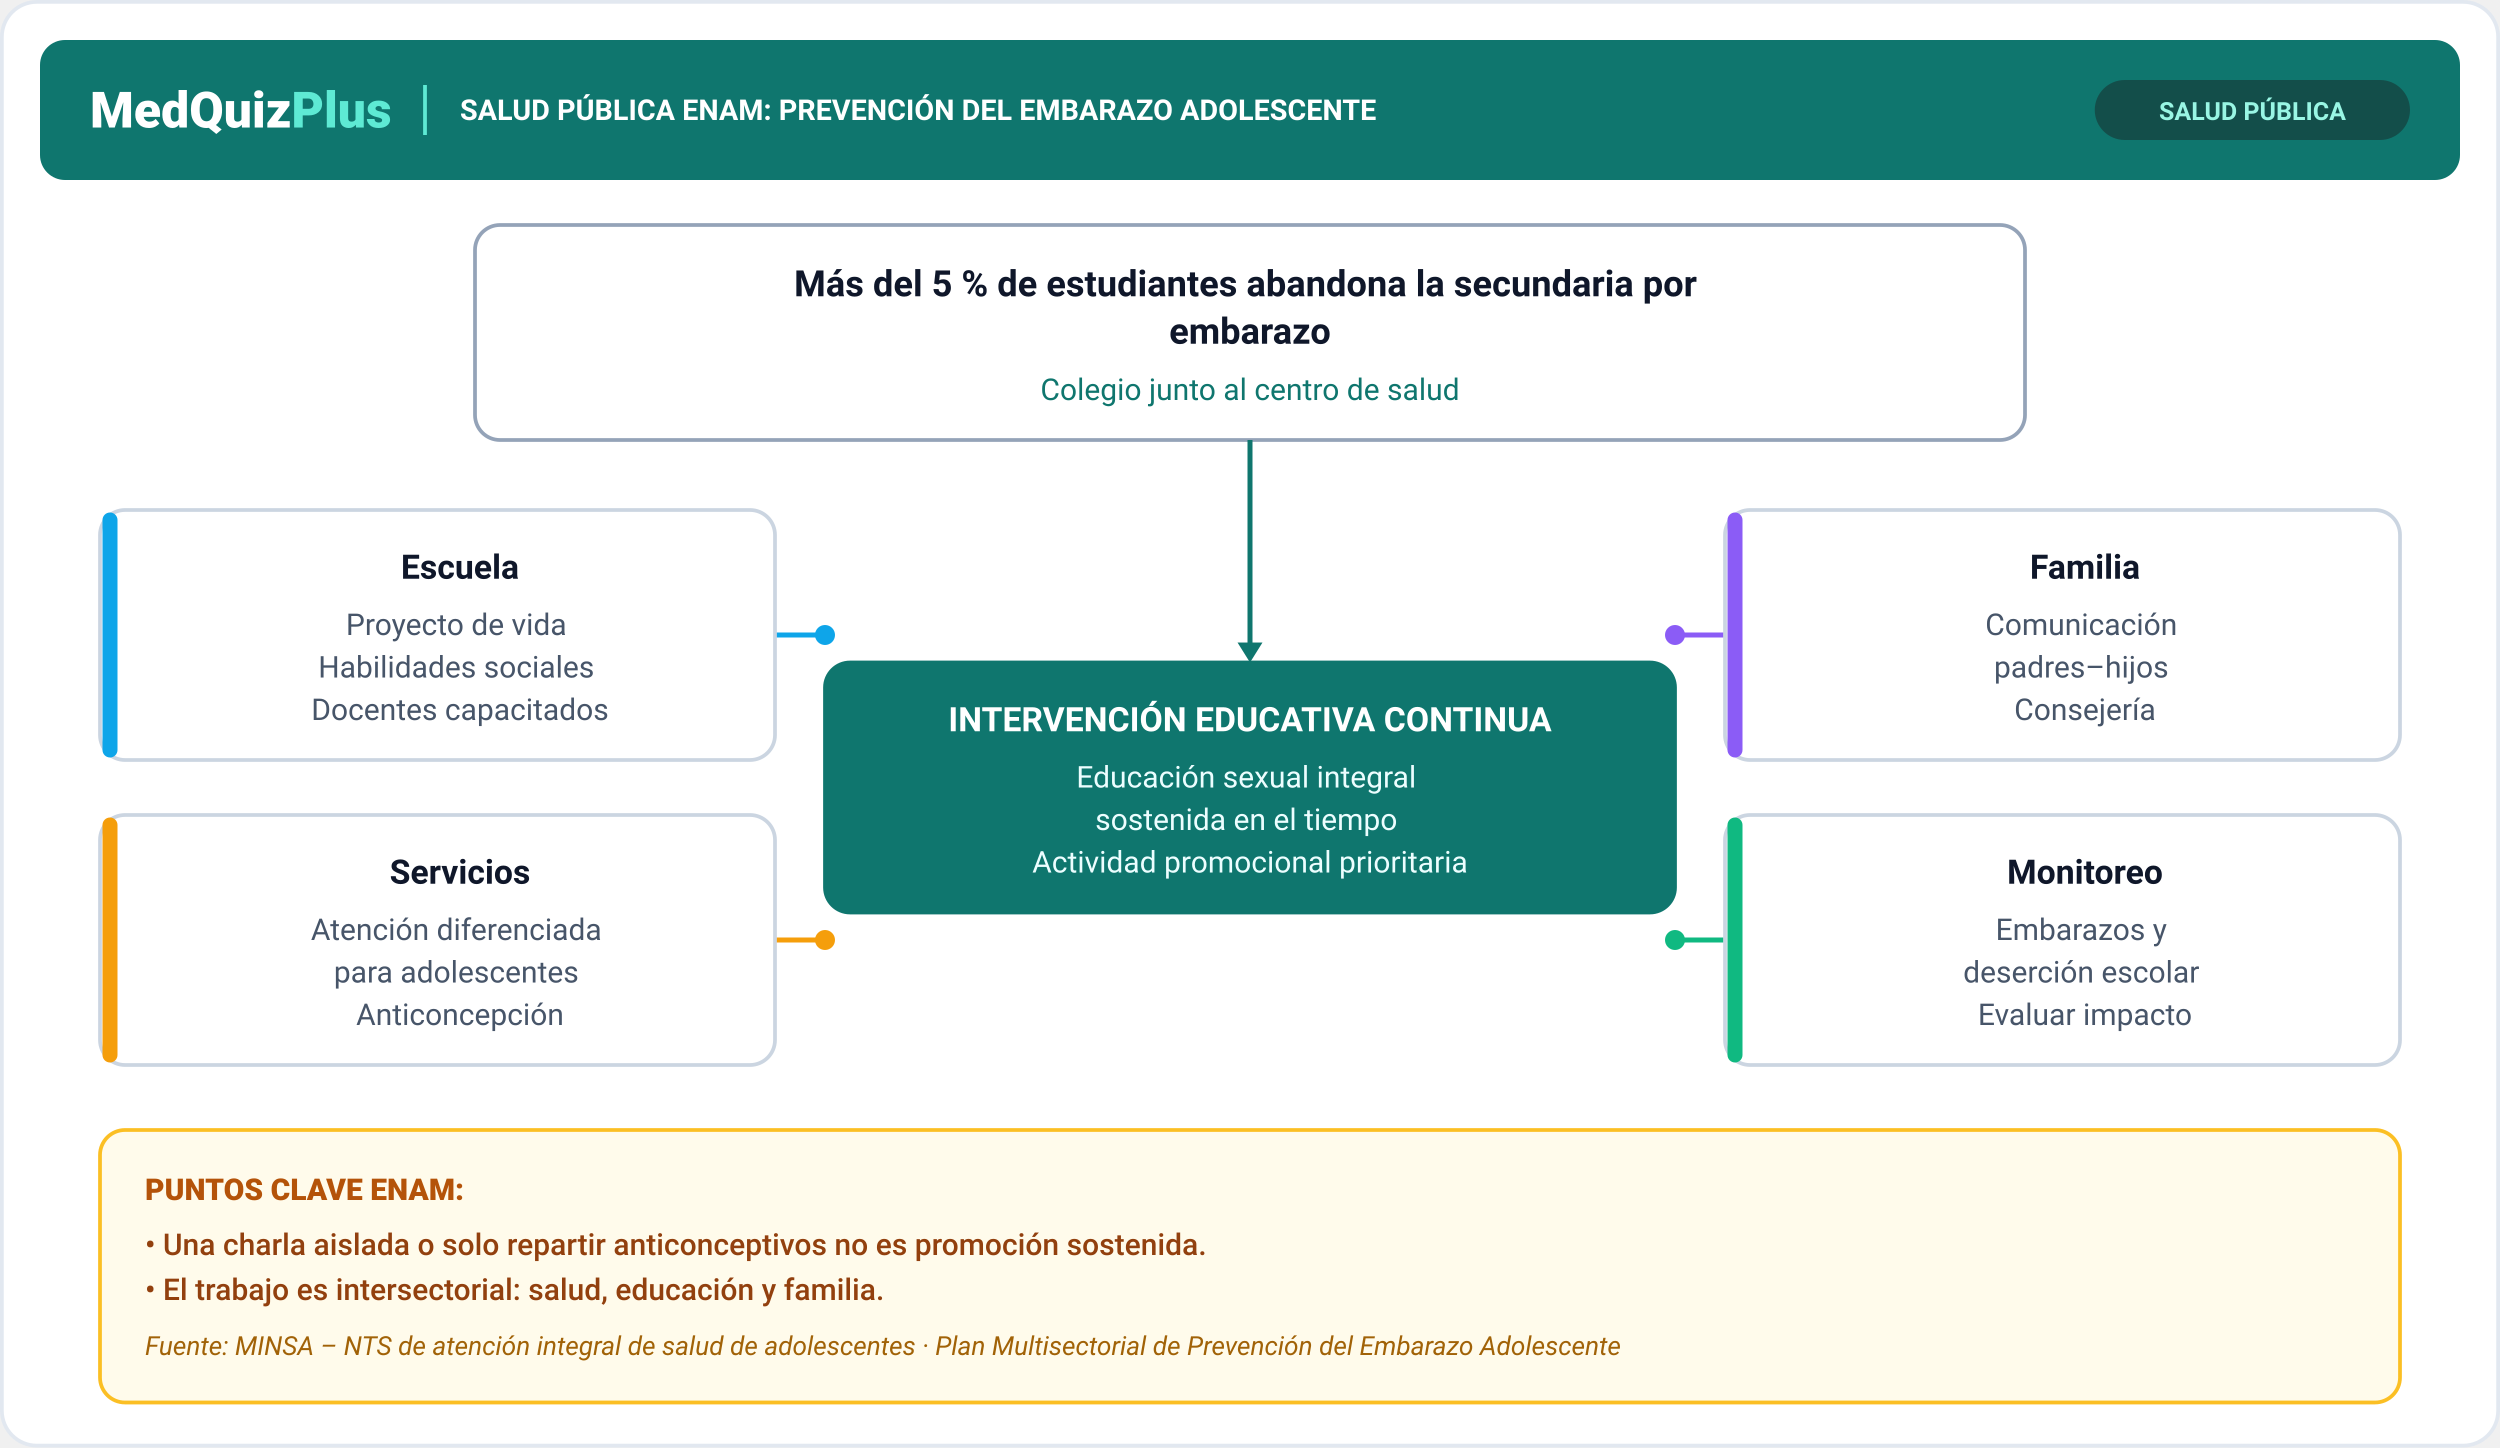
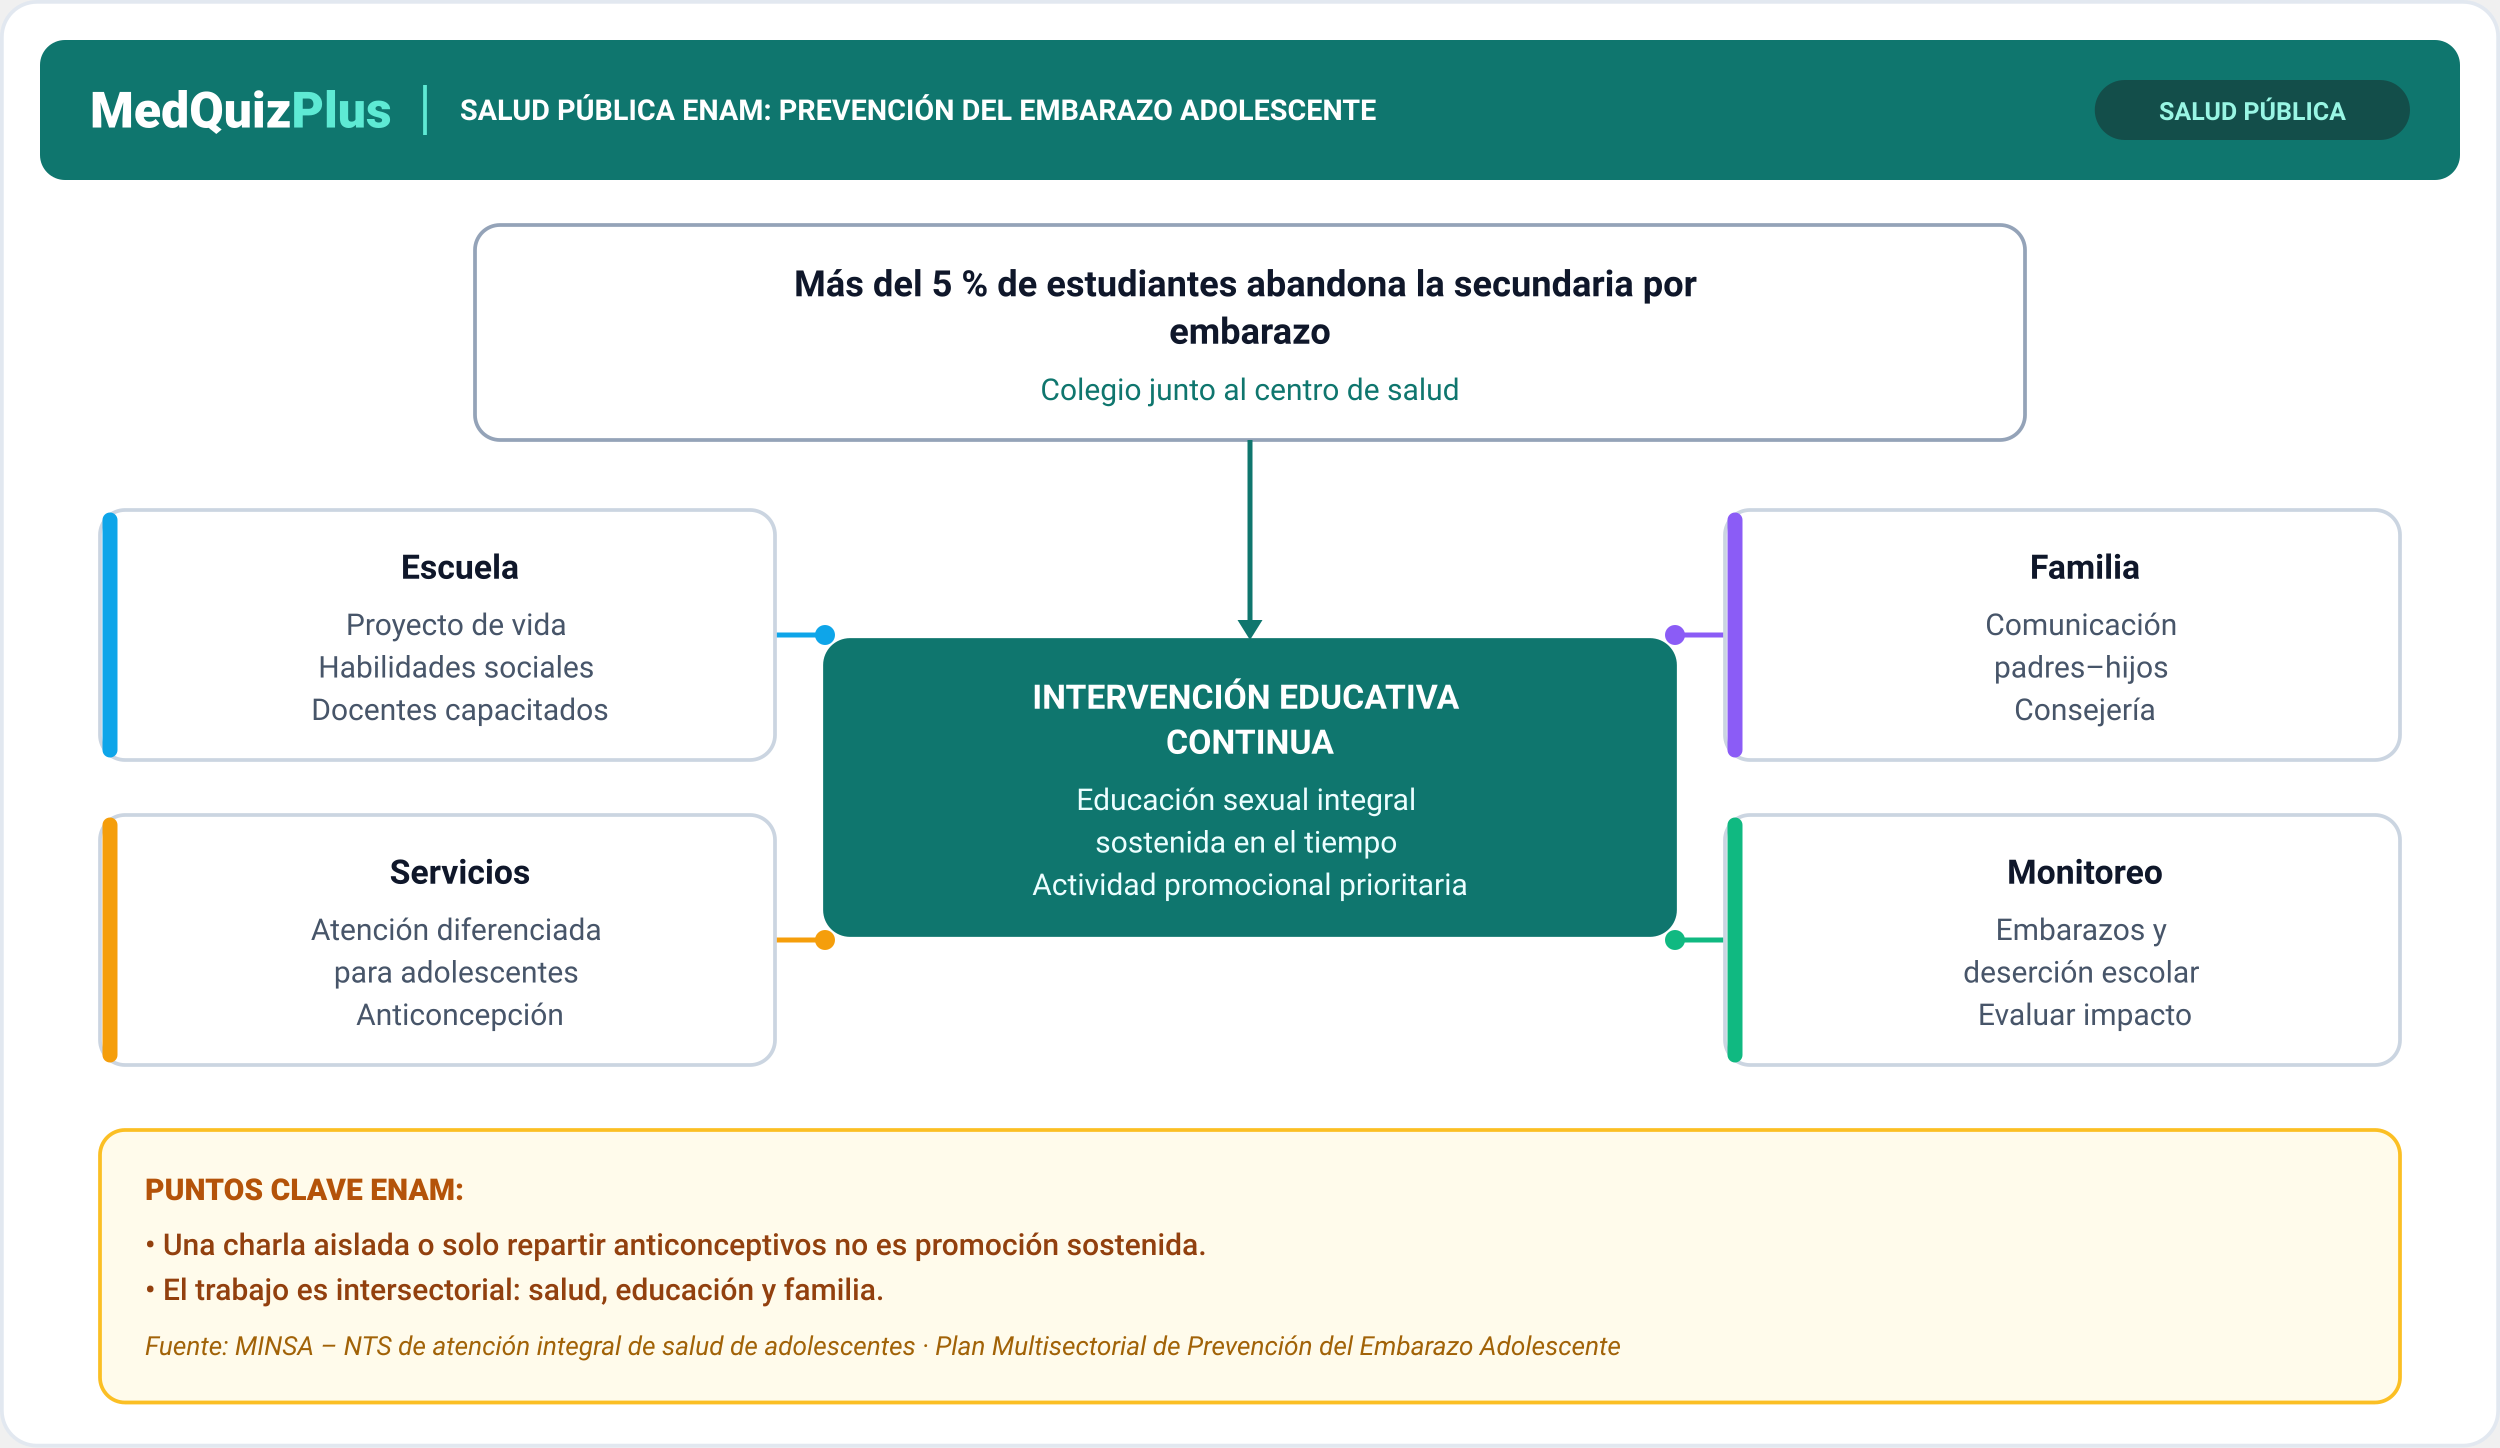
<svg xmlns="http://www.w3.org/2000/svg" width="1000" height="579" viewBox="0 0 1000 579" font-family="Segoe UI, Roboto, Helvetica, Arial, sans-serif" role="img" aria-label="Prevención del embarazo adolescente">
  <rect x="0.75" y="0.75" width="998.5" height="577.5" rx="14" fill="#ffffff" stroke="#e2e8f0" stroke-width="1.5" />
  <rect x="16" y="16" width="968" height="56" rx="10" fill="#0f766e" />
  <text x="36" y="51.0" font-size="20" font-weight="800" fill="#ffffff">MedQuiz<tspan fill="#5eead4">Plus</tspan>
  </text>
  <line x1="170" y1="34.0" x2="170" y2="54.0" stroke="#5eead4" stroke-width="1.5" />
  <text x="184.0" y="48.0" font-size="11.5" font-weight="700" font-style="normal" fill="#ffffff" text-anchor="start" data-max="634">
    <tspan x="184.0" dy="0">SALUD PÚBLICA ENAM: PREVENCIÓN DEL EMBARAZO ADOLESCENTE</tspan>
  </text>
  <rect x="837.9" y="32.0" width="126.1" height="24" rx="12" fill="#134e4a" />
  <text x="901.0" y="48.0" font-size="10" font-weight="700" font-style="normal" fill="#99f6e4" text-anchor="middle" data-max="110">
    <tspan x="901.0" dy="0">SALUD PÚBLICA</tspan>
  </text>
  <rect x="190.0" y="90.0" width="620" height="86.0" rx="10" fill="#ffffff" stroke="#94a3b8" stroke-width="1.5" />
  <text x="500.0" y="118.5" font-size="14.5" font-weight="700" font-style="normal" fill="#0f172a" text-anchor="middle" data-max="592">
    <tspan x="500.0" dy="0">Más del 5 % de estudiantes abandona la secundaria por</tspan>
    <tspan x="500.0" dy="19.0">embarazo</tspan>
  </text>
  <text x="500.0" y="160.0" font-size="12" font-weight="400" font-style="normal" fill="#0f766e" text-anchor="middle" data-max="592">
    <tspan x="500.0" dy="0">Colegio junto al centro de salud</tspan>
  </text>
-   <line x1="500.0" y1="176.0" x2="500.0" y2="258.0" stroke="#0f766e" stroke-width="2" />
-   <polygon points="495.0,257.0 505.0,257.0 500.0,265.0" fill="#0f766e" />
-   <rect x="330.0" y="265.0" width="340" height="100.0" rx="10" fill="#0f766e" stroke="#0f766e" stroke-width="1.5" />
-   <text x="500.0" y="292.5" font-size="13.5" font-weight="700" font-style="normal" fill="#ffffff" text-anchor="middle" data-max="312">
-     <tspan x="500.0" dy="0">INTERVENCIÓN EDUCATIVA CONTINUA</tspan>
+   <line x1="500.0" y1="176.0" x2="500.0" y2="249.0" stroke="#0f766e" stroke-width="2" />
+   <polygon points="495.0,248.0 505.0,248.0 500.0,256.0" fill="#0f766e" />
+   <rect x="330.0" y="256.0" width="340" height="118.0" rx="10" fill="#0f766e" stroke="#0f766e" stroke-width="1.5" />
+   <text x="500.0" y="283.5" font-size="13.5" font-weight="700" font-style="normal" fill="#ffffff" text-anchor="middle" data-max="312">
+     <tspan x="500.0" dy="0">INTERVENCIÓN EDUCATIVA</tspan>
+     <tspan x="500.0" dy="18.0">CONTINUA</tspan>
  </text>
-   <text x="500.0" y="315.0" font-size="12" font-weight="400" font-style="normal" fill="#ecfeff" text-anchor="middle" data-max="312">
+   <text x="500.0" y="324.0" font-size="12" font-weight="400" font-style="normal" fill="#ecfeff" text-anchor="middle" data-max="312">
    <tspan x="500.0" dy="0">Educación sexual integral</tspan>
    <tspan x="500.0" dy="17">sostenida en el tiempo</tspan>
    <tspan x="500.0" dy="17">Actividad promocional prioritaria</tspan>
  </text>
  <line x1="310.0" y1="254.0" x2="330.0" y2="254.0" stroke="#0ea5e9" stroke-width="2" />
  <circle cx="330.0" cy="254.0" r="4" fill="#0ea5e9" />
  <rect x="40.0" y="204.0" width="270" height="100.0" rx="10" fill="#ffffff" stroke="#cbd5e1" stroke-width="1.5" />
  <rect x="41.0" y="205.0" width="6" height="98.0" rx="3" fill="#0ea5e9" />
  <text x="184.0" y="231.5" font-size="13.5" font-weight="700" font-style="normal" fill="#0f172a" text-anchor="middle" data-max="224">
    <tspan x="184.0" dy="0">Escuela</tspan>
  </text>
  <text x="184.0" y="254.0" font-size="12" font-weight="400" font-style="normal" fill="#475569" text-anchor="middle" data-max="224">
    <tspan x="184.0" dy="0">Proyecto de vida</tspan>
    <tspan x="184.0" dy="17">Habilidades sociales</tspan>
    <tspan x="184.0" dy="17">Docentes capacitados</tspan>
  </text>
  <line x1="690.0" y1="254.0" x2="670.0" y2="254.0" stroke="#8b5cf6" stroke-width="2" />
  <circle cx="670.0" cy="254.0" r="4" fill="#8b5cf6" />
  <rect x="690.0" y="204.0" width="270" height="100.0" rx="10" fill="#ffffff" stroke="#cbd5e1" stroke-width="1.5" />
  <rect x="691.0" y="205.0" width="6" height="98.0" rx="3" fill="#8b5cf6" />
  <text x="834.0" y="231.5" font-size="13.5" font-weight="700" font-style="normal" fill="#0f172a" text-anchor="middle" data-max="224">
    <tspan x="834.0" dy="0">Familia</tspan>
  </text>
  <text x="834.0" y="254.0" font-size="12" font-weight="400" font-style="normal" fill="#475569" text-anchor="middle" data-max="224">
    <tspan x="834.0" dy="0">Comunicación</tspan>
    <tspan x="834.0" dy="17">padres–hijos</tspan>
    <tspan x="834.0" dy="17">Consejería</tspan>
  </text>
  <line x1="310.0" y1="376.0" x2="330.0" y2="376.0" stroke="#f59e0b" stroke-width="2" />
  <circle cx="330.0" cy="376.0" r="4" fill="#f59e0b" />
  <rect x="40.0" y="326.0" width="270" height="100.0" rx="10" fill="#ffffff" stroke="#cbd5e1" stroke-width="1.5" />
  <rect x="41.0" y="327.0" width="6" height="98.0" rx="3" fill="#f59e0b" />
  <text x="184.0" y="353.5" font-size="13.5" font-weight="700" font-style="normal" fill="#0f172a" text-anchor="middle" data-max="224">
    <tspan x="184.0" dy="0">Servicios</tspan>
  </text>
  <text x="184.0" y="376.0" font-size="12" font-weight="400" font-style="normal" fill="#475569" text-anchor="middle" data-max="224">
    <tspan x="184.0" dy="0">Atención diferenciada</tspan>
    <tspan x="184.0" dy="17">para adolescentes</tspan>
    <tspan x="184.0" dy="17">Anticoncepción</tspan>
  </text>
  <line x1="690.0" y1="376.0" x2="670.0" y2="376.0" stroke="#10b981" stroke-width="2" />
  <circle cx="670.0" cy="376.0" r="4" fill="#10b981" />
  <rect x="690.0" y="326.0" width="270" height="100.0" rx="10" fill="#ffffff" stroke="#cbd5e1" stroke-width="1.5" />
  <rect x="691.0" y="327.0" width="6" height="98.0" rx="3" fill="#10b981" />
  <text x="834.0" y="353.5" font-size="13.5" font-weight="700" font-style="normal" fill="#0f172a" text-anchor="middle" data-max="224">
    <tspan x="834.0" dy="0">Monitoreo</tspan>
  </text>
  <text x="834.0" y="376.0" font-size="12" font-weight="400" font-style="normal" fill="#475569" text-anchor="middle" data-max="224">
    <tspan x="834.0" dy="0">Embarazos y</tspan>
    <tspan x="834.0" dy="17">deserción escolar</tspan>
    <tspan x="834.0" dy="17">Evaluar impacto</tspan>
  </text>
  <rect x="40" y="452.0" width="920" height="109.0" rx="10" fill="#fffbeb" stroke="#fbbf24" stroke-width="1.5" />
  <text x="58.0" y="480.0" font-size="12" font-weight="800" font-style="normal" fill="#b45309" text-anchor="start" data-max="884">
    <tspan x="58.0" dy="0">PUNTOS CLAVE ENAM:</tspan>
  </text>
  <text x="58.0" y="502.0" font-size="12" font-weight="500" font-style="normal" fill="#92400e" text-anchor="start" data-max="884">
    <tspan x="58.0" dy="0">• Una charla aislada o solo repartir anticonceptivos no es promoción sostenida.</tspan>
    <tspan x="58.0" dy="18">• El trabajo es intersectorial: salud, educación y familia.</tspan>
  </text>
  <text x="58.0" y="542.0" font-size="10.5" font-weight="400" font-style="italic" fill="#a16207" text-anchor="start" data-max="884">
    <tspan x="58.0" dy="0">Fuente: MINSA – NTS de atención integral de salud de adolescentes · Plan Multisectorial de Prevención del Embarazo Adolescente</tspan>
  </text>
</svg>
